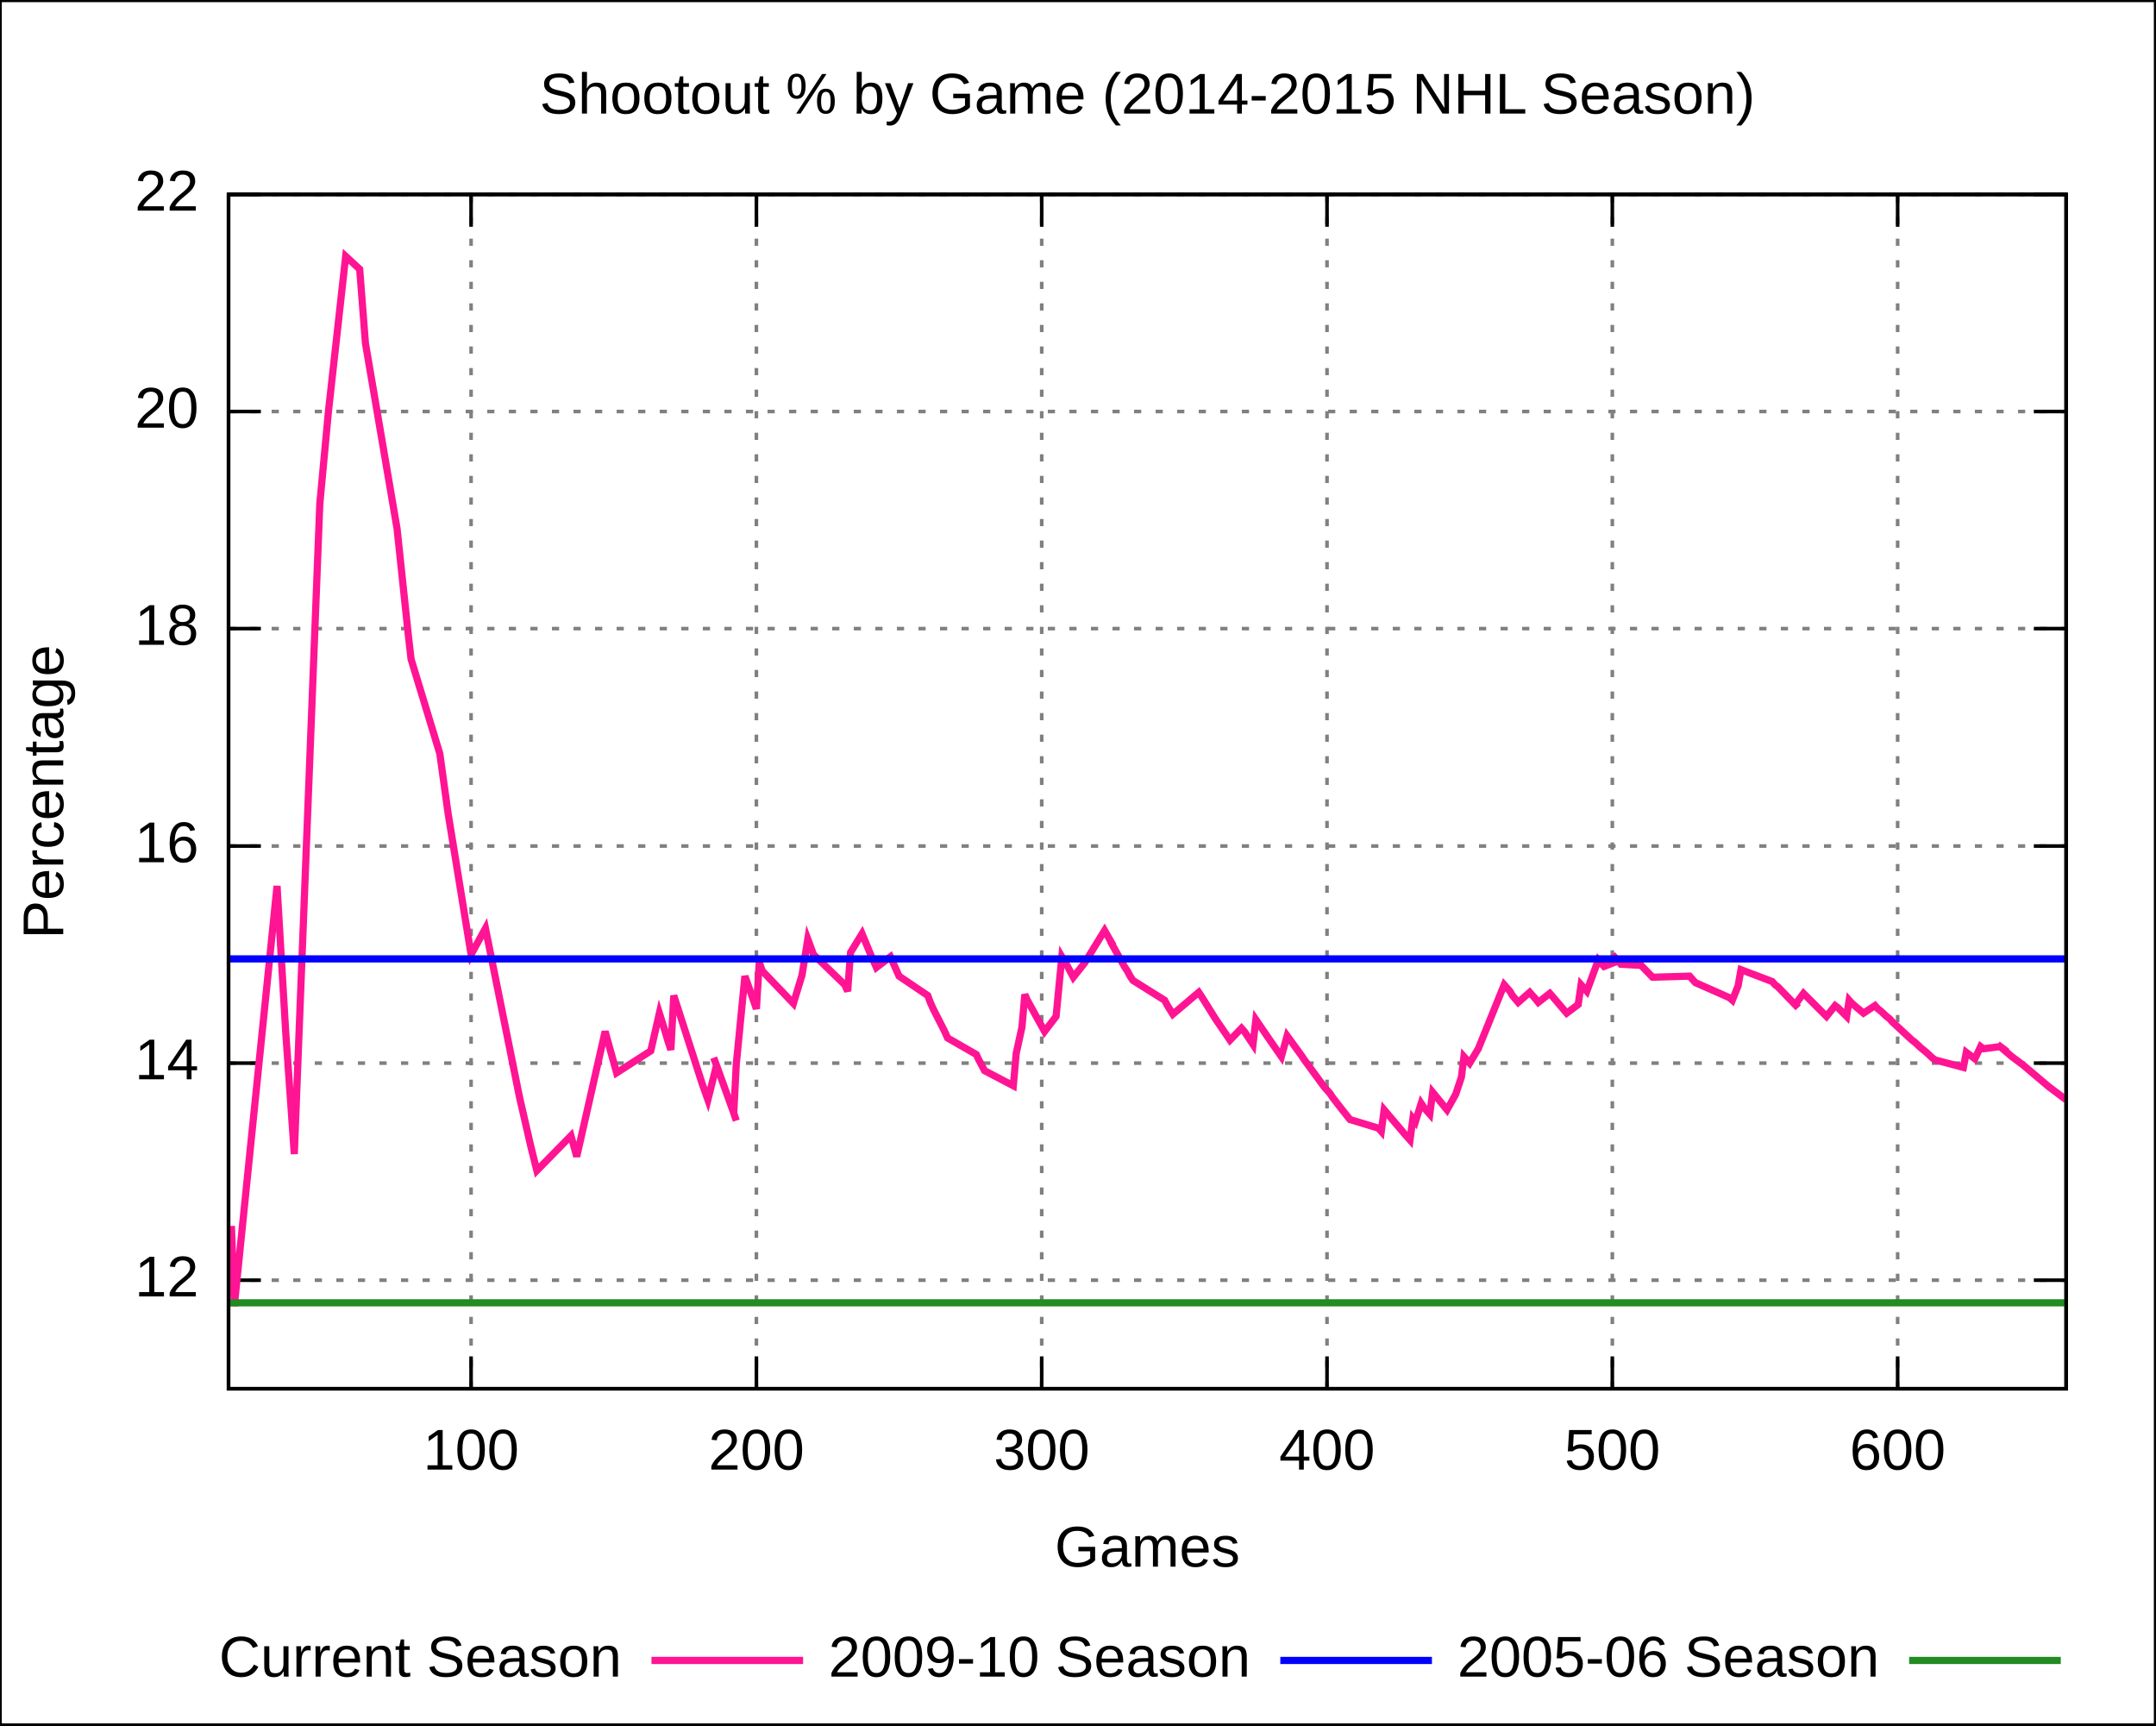
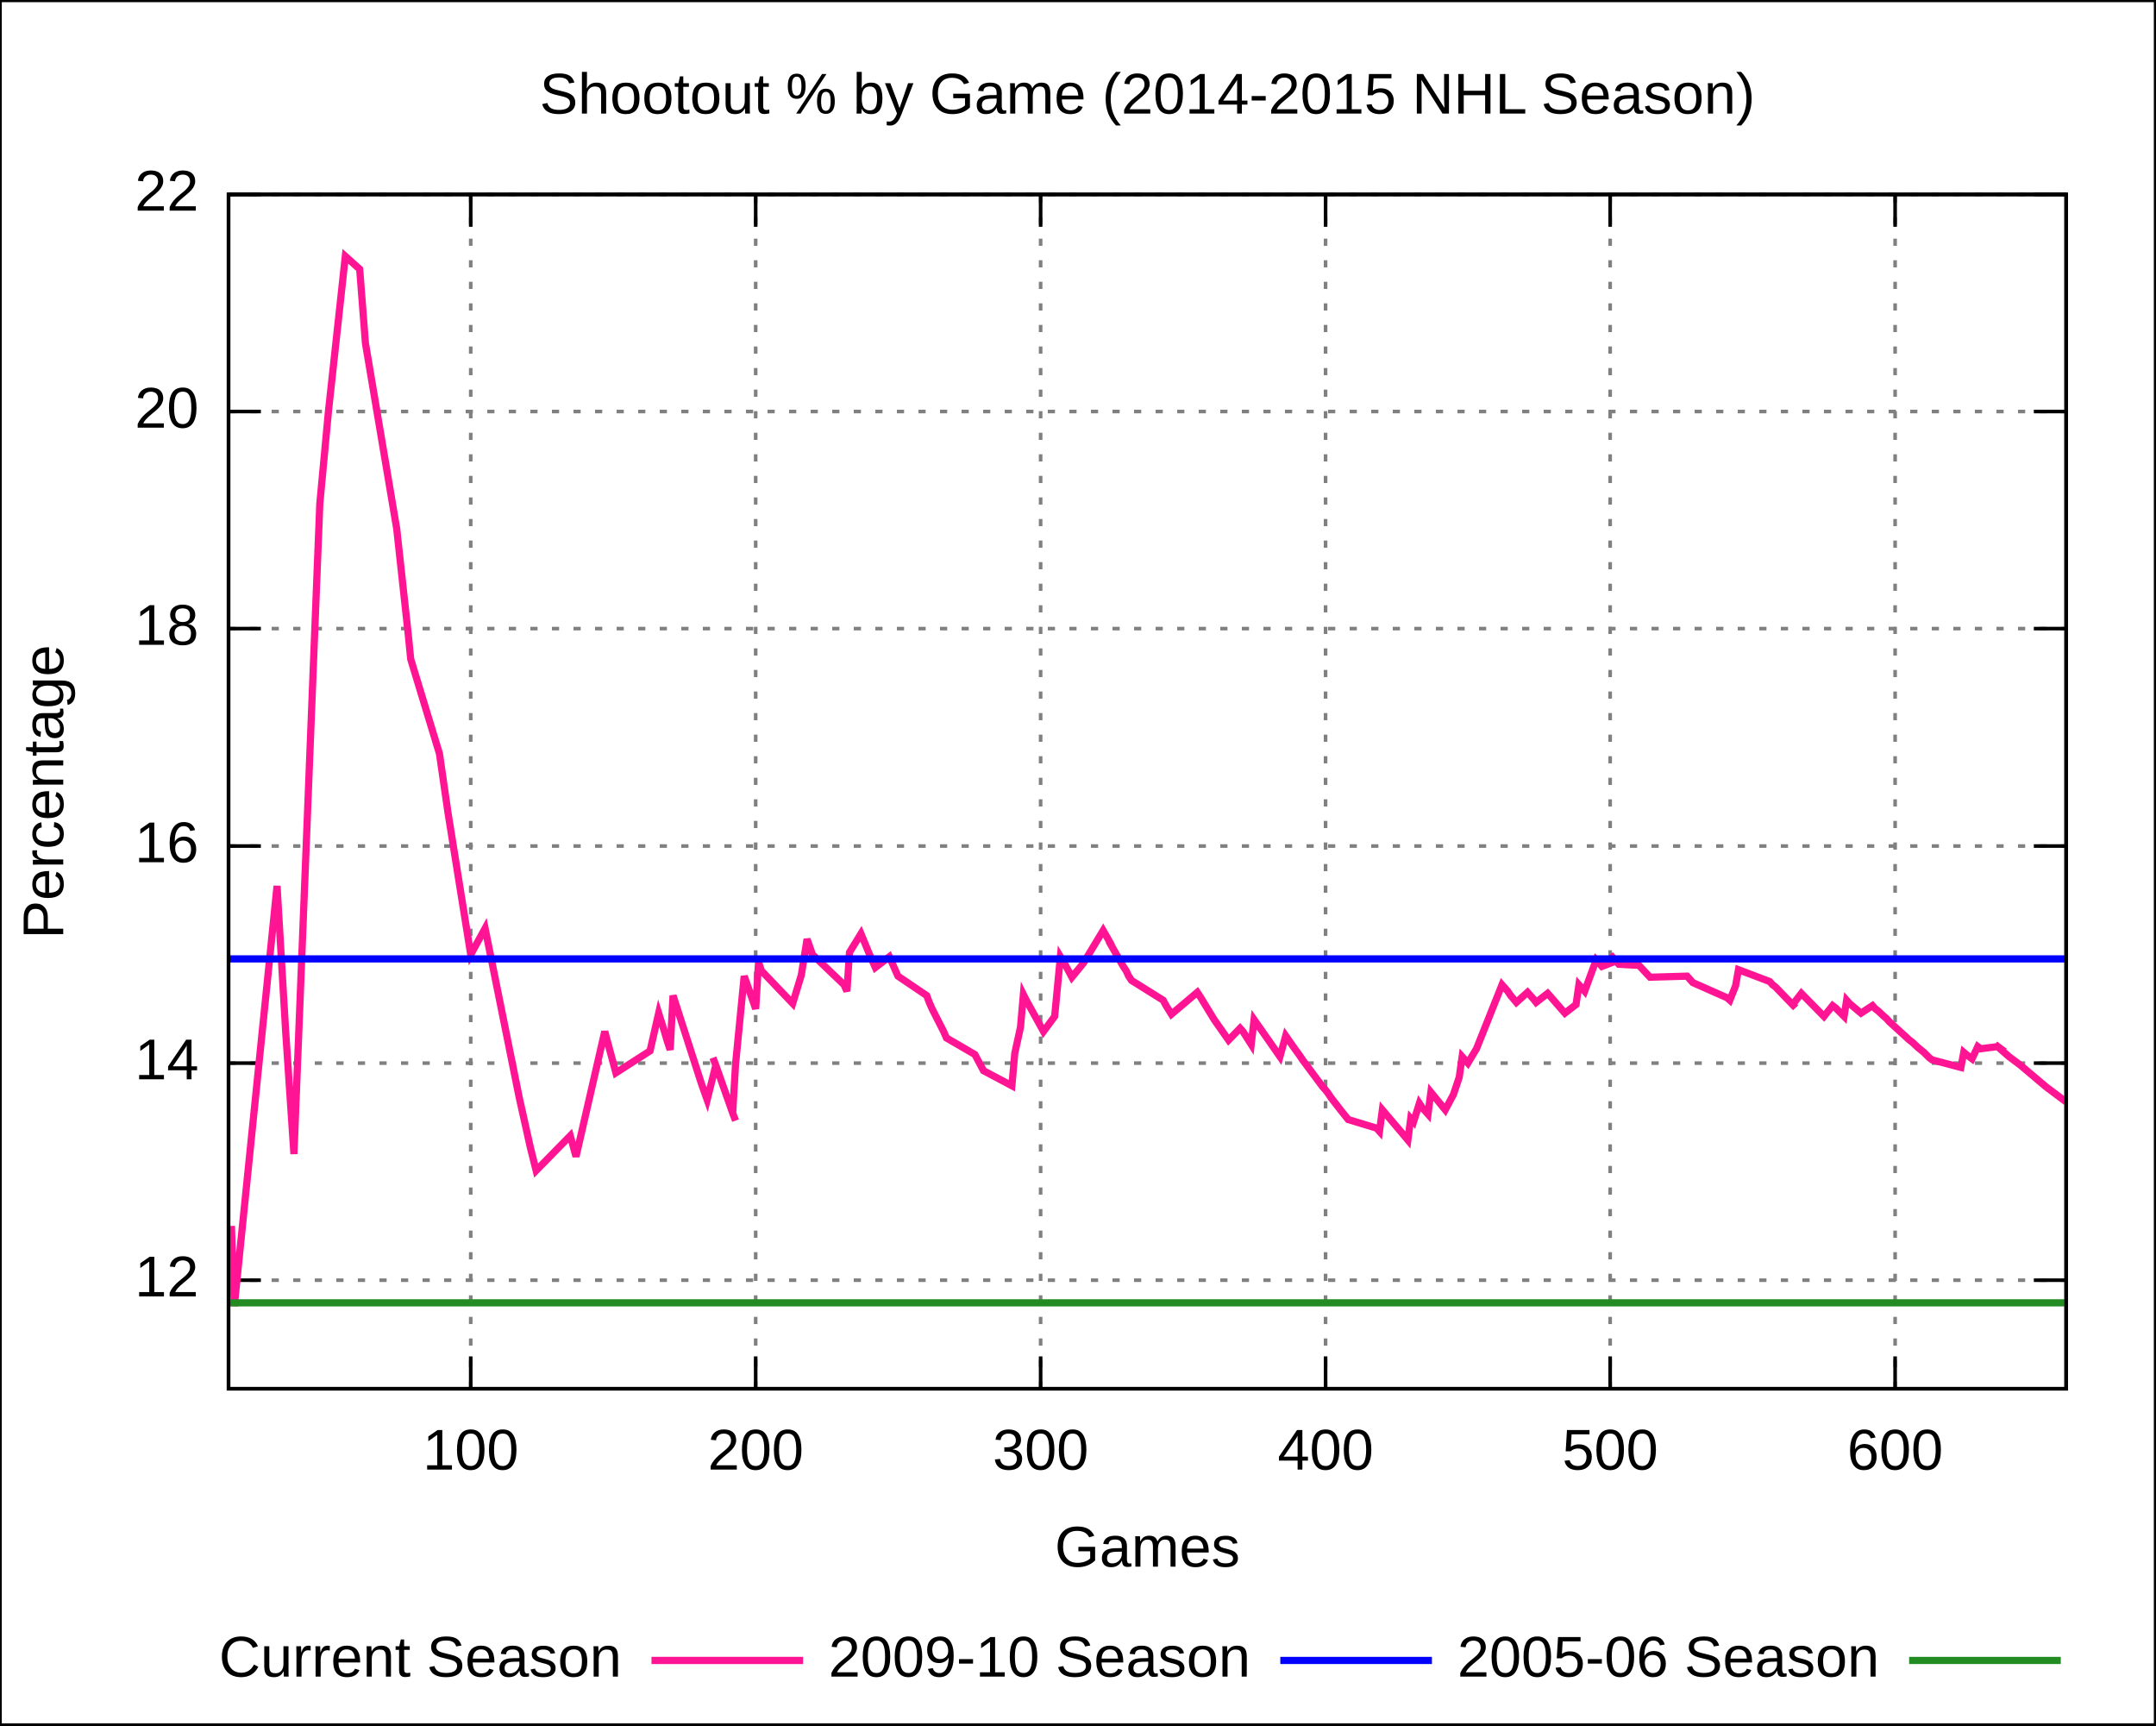
<svg xmlns="http://www.w3.org/2000/svg" xmlns:xlink="http://www.w3.org/1999/xlink" width="600" height="480" viewBox="0 0 600 480">
  <g id="gnuplot_canvas">
    <rect x="0" y="0" width="600" height="480" fill="none" />
    <defs>
      <circle id="gpDot" r="0.5" stroke-width="0.5" />
      <path id="gpPt0" stroke-width="0.222" stroke="currentColor" d="M-1,0 h2 M0,-1 v2" />
      <path id="gpPt1" stroke-width="0.222" stroke="currentColor" d="M-1,-1 L1,1 M1,-1 L-1,1" />
      <path id="gpPt2" stroke-width="0.222" stroke="currentColor" d="M-1,0 L1,0 M0,-1 L0,1 M-1,-1 L1,1 M-1,1 L1,-1" />
      <rect id="gpPt3" stroke-width="0.222" stroke="currentColor" x="-1" y="-1" width="2" height="2" />
      <rect id="gpPt4" stroke-width="0.222" stroke="currentColor" fill="currentColor" x="-1" y="-1" width="2" height="2" />
      <circle id="gpPt5" stroke-width="0.222" stroke="currentColor" cx="0" cy="0" r="1" />
      <use xlink:href="#gpPt5" id="gpPt6" fill="currentColor" stroke="none" />
      <path id="gpPt7" stroke-width="0.222" stroke="currentColor" d="M0,-1.33 L-1.33,0.67 L1.33,0.67 z" />
      <use xlink:href="#gpPt7" id="gpPt8" fill="currentColor" stroke="none" />
      <use xlink:href="#gpPt7" id="gpPt9" stroke="currentColor" transform="rotate(180)" />
      <use xlink:href="#gpPt9" id="gpPt10" fill="currentColor" stroke="none" />
      <use xlink:href="#gpPt3" id="gpPt11" stroke="currentColor" transform="rotate(45)" />
      <use xlink:href="#gpPt11" id="gpPt12" fill="currentColor" stroke="none" />
    </defs>
    <g style="fill:none; color:white; stroke:currentColor; stroke-width:1.00; stroke-linecap:butt; stroke-linejoin:miter">
</g>
    <g style="fill:none; color:black; stroke:currentColor; stroke-width:1.00; stroke-linecap:butt; stroke-linejoin:miter">
      <g style="stroke:none; shape-rendering:crispEdges">
        <polygon fill="rgb(255, 255, 255)" points="0.0,480.0 599.9,480.0 599.9,0.1 0.0,0.1 " />
      </g>
      <path stroke="black" d="M0.0,480.0 L0.0,0.1 L599.9,0.1 L599.9,480.0 L0.0,480.0  " />
    </g>
    <g style="fill:none; color:gray; stroke:currentColor; stroke-width:1.00; stroke-linecap:butt; stroke-linejoin:miter">
      <path stroke="gray" stroke-dasharray=" 2,4" class="gridline" d="M63.6,356.2 L575.0,356.2  " />
    </g>
    <g style="fill:none; color:black; stroke:currentColor; stroke-width:1.00; stroke-linecap:butt; stroke-linejoin:miter">
      <path stroke="black" d="M63.6,356.2 L72.6,356.2 M575.0,356.2 L566.0,356.2  " />
      <g transform="translate(55.3,360.7)" style="stroke:none; fill:black; font-family:Arial; font-size:12.00pt; text-anchor:end">
        <text> 12</text>
      </g>
    </g>
    <g style="fill:none; color:gray; stroke:currentColor; stroke-width:1.00; stroke-linecap:butt; stroke-linejoin:miter">
      <path stroke="gray" stroke-dasharray=" 2,4" class="gridline" d="M63.6,295.8 L575.0,295.8  " />
    </g>
    <g style="fill:none; color:black; stroke:currentColor; stroke-width:1.00; stroke-linecap:butt; stroke-linejoin:miter">
      <path stroke="black" d="M63.6,295.8 L72.6,295.8 M575.0,295.8 L566.0,295.8  " />
      <g transform="translate(55.3,300.3)" style="stroke:none; fill:black; font-family:Arial; font-size:12.00pt; text-anchor:end">
        <text> 14</text>
      </g>
    </g>
    <g style="fill:none; color:gray; stroke:currentColor; stroke-width:1.00; stroke-linecap:butt; stroke-linejoin:miter">
      <path stroke="gray" stroke-dasharray=" 2,4" class="gridline" d="M63.6,235.4 L575.0,235.4  " />
    </g>
    <g style="fill:none; color:black; stroke:currentColor; stroke-width:1.00; stroke-linecap:butt; stroke-linejoin:miter">
      <path stroke="black" d="M63.6,235.4 L72.6,235.4 M575.0,235.4 L566.0,235.4  " />
      <g transform="translate(55.3,239.9)" style="stroke:none; fill:black; font-family:Arial; font-size:12.00pt; text-anchor:end">
        <text> 16</text>
      </g>
    </g>
    <g style="fill:none; color:gray; stroke:currentColor; stroke-width:1.00; stroke-linecap:butt; stroke-linejoin:miter">
      <path stroke="gray" stroke-dasharray=" 2,4" class="gridline" d="M63.6,174.9 L575.0,174.9  " />
    </g>
    <g style="fill:none; color:black; stroke:currentColor; stroke-width:1.00; stroke-linecap:butt; stroke-linejoin:miter">
      <path stroke="black" d="M63.6,174.9 L72.6,174.9 M575.0,174.9 L566.0,174.9  " />
      <g transform="translate(55.3,179.4)" style="stroke:none; fill:black; font-family:Arial; font-size:12.00pt; text-anchor:end">
        <text> 18</text>
      </g>
    </g>
    <g style="fill:none; color:gray; stroke:currentColor; stroke-width:1.00; stroke-linecap:butt; stroke-linejoin:miter">
      <path stroke="gray" stroke-dasharray=" 2,4" class="gridline" d="M63.6,114.5 L575.0,114.5  " />
    </g>
    <g style="fill:none; color:black; stroke:currentColor; stroke-width:1.00; stroke-linecap:butt; stroke-linejoin:miter">
      <path stroke="black" d="M63.6,114.5 L72.6,114.5 M575.0,114.5 L566.0,114.5  " />
      <g transform="translate(55.3,119.0)" style="stroke:none; fill:black; font-family:Arial; font-size:12.00pt; text-anchor:end">
        <text> 20</text>
      </g>
    </g>
    <g style="fill:none; color:gray; stroke:currentColor; stroke-width:1.00; stroke-linecap:butt; stroke-linejoin:miter">
      <path stroke="gray" stroke-dasharray=" 2,4" class="gridline" d="M63.6,54.1 L575.0,54.1  " />
    </g>
    <g style="fill:none; color:black; stroke:currentColor; stroke-width:1.00; stroke-linecap:butt; stroke-linejoin:miter">
      <path stroke="black" d="M63.6,54.1 L72.6,54.1 M575.0,54.1 L566.0,54.1  " />
      <g transform="translate(55.3,58.6)" style="stroke:none; fill:black; font-family:Arial; font-size:12.00pt; text-anchor:end">
        <text> 22</text>
      </g>
    </g>
    <g style="fill:none; color:gray; stroke:currentColor; stroke-width:1.00; stroke-linecap:butt; stroke-linejoin:miter">
-       <path stroke="gray" stroke-dasharray=" 2,4" class="gridline" d="M131.1,386.4 L131.1,54.1  " />
+       <path stroke="gray" stroke-dasharray=" 2,4" class="gridline" d="M131.0,386.4 L131.0,54.1  " />
    </g>
    <g style="fill:none; color:black; stroke:currentColor; stroke-width:1.00; stroke-linecap:butt; stroke-linejoin:miter">
-       <path stroke="black" d="M131.1,386.4 L131.1,377.4 M131.1,54.1 L131.1,63.1  " />
-       <g transform="translate(131.1,408.9)" style="stroke:none; fill:black; font-family:Arial; font-size:12.00pt; text-anchor:middle">
+       <path stroke="black" d="M131.0,386.4 L131.0,377.4 M131.0,54.1 L131.0,63.1  " />
+       <g transform="translate(131.0,408.9)" style="stroke:none; fill:black; font-family:Arial; font-size:12.00pt; text-anchor:middle">
        <text> 100</text>
      </g>
    </g>
    <g style="fill:none; color:gray; stroke:currentColor; stroke-width:1.00; stroke-linecap:butt; stroke-linejoin:miter">
-       <path stroke="gray" stroke-dasharray=" 2,4" class="gridline" d="M210.5,386.4 L210.5,54.1  " />
+       <path stroke="gray" stroke-dasharray=" 2,4" class="gridline" d="M210.3,386.4 L210.3,54.1  " />
    </g>
    <g style="fill:none; color:black; stroke:currentColor; stroke-width:1.00; stroke-linecap:butt; stroke-linejoin:miter">
-       <path stroke="black" d="M210.5,386.4 L210.5,377.4 M210.5,54.1 L210.5,63.1  " />
-       <g transform="translate(210.5,408.9)" style="stroke:none; fill:black; font-family:Arial; font-size:12.00pt; text-anchor:middle">
+       <path stroke="black" d="M210.3,386.4 L210.3,377.4 M210.3,54.1 L210.3,63.1  " />
+       <g transform="translate(210.3,408.9)" style="stroke:none; fill:black; font-family:Arial; font-size:12.00pt; text-anchor:middle">
        <text> 200</text>
      </g>
    </g>
    <g style="fill:none; color:gray; stroke:currentColor; stroke-width:1.00; stroke-linecap:butt; stroke-linejoin:miter">
-       <path stroke="gray" stroke-dasharray=" 2,4" class="gridline" d="M289.9,386.4 L289.9,54.1  " />
+       <path stroke="gray" stroke-dasharray=" 2,4" class="gridline" d="M289.6,386.4 L289.6,54.1  " />
    </g>
    <g style="fill:none; color:black; stroke:currentColor; stroke-width:1.00; stroke-linecap:butt; stroke-linejoin:miter">
-       <path stroke="black" d="M289.9,386.4 L289.9,377.4 M289.9,54.1 L289.9,63.1  " />
-       <g transform="translate(289.9,408.9)" style="stroke:none; fill:black; font-family:Arial; font-size:12.00pt; text-anchor:middle">
+       <path stroke="black" d="M289.6,386.4 L289.6,377.4 M289.6,54.1 L289.6,63.1  " />
+       <g transform="translate(289.6,408.9)" style="stroke:none; fill:black; font-family:Arial; font-size:12.00pt; text-anchor:middle">
        <text> 300</text>
      </g>
    </g>
    <g style="fill:none; color:gray; stroke:currentColor; stroke-width:1.00; stroke-linecap:butt; stroke-linejoin:miter">
-       <path stroke="gray" stroke-dasharray=" 2,4" class="gridline" d="M369.3,386.4 L369.3,54.1  " />
+       <path stroke="gray" stroke-dasharray=" 2,4" class="gridline" d="M368.9,386.4 L368.9,54.1  " />
    </g>
    <g style="fill:none; color:black; stroke:currentColor; stroke-width:1.00; stroke-linecap:butt; stroke-linejoin:miter">
-       <path stroke="black" d="M369.3,386.4 L369.3,377.4 M369.3,54.1 L369.3,63.1  " />
-       <g transform="translate(369.3,408.9)" style="stroke:none; fill:black; font-family:Arial; font-size:12.00pt; text-anchor:middle">
+       <path stroke="black" d="M368.9,386.4 L368.9,377.4 M368.9,54.1 L368.9,63.1  " />
+       <g transform="translate(368.9,408.9)" style="stroke:none; fill:black; font-family:Arial; font-size:12.00pt; text-anchor:middle">
        <text> 400</text>
      </g>
    </g>
    <g style="fill:none; color:gray; stroke:currentColor; stroke-width:1.00; stroke-linecap:butt; stroke-linejoin:miter">
-       <path stroke="gray" stroke-dasharray=" 2,4" class="gridline" d="M448.7,386.4 L448.7,54.1  " />
+       <path stroke="gray" stroke-dasharray=" 2,4" class="gridline" d="M448.1,386.4 L448.1,54.1  " />
    </g>
    <g style="fill:none; color:black; stroke:currentColor; stroke-width:1.00; stroke-linecap:butt; stroke-linejoin:miter">
-       <path stroke="black" d="M448.7,386.4 L448.7,377.4 M448.7,54.1 L448.7,63.1  " />
-       <g transform="translate(448.7,408.9)" style="stroke:none; fill:black; font-family:Arial; font-size:12.00pt; text-anchor:middle">
+       <path stroke="black" d="M448.1,386.4 L448.1,377.4 M448.1,54.1 L448.1,63.1  " />
+       <g transform="translate(448.1,408.9)" style="stroke:none; fill:black; font-family:Arial; font-size:12.00pt; text-anchor:middle">
        <text> 500</text>
      </g>
    </g>
    <g style="fill:none; color:gray; stroke:currentColor; stroke-width:1.00; stroke-linecap:butt; stroke-linejoin:miter">
-       <path stroke="gray" stroke-dasharray=" 2,4" class="gridline" d="M528.1,386.4 L528.1,54.1  " />
+       <path stroke="gray" stroke-dasharray=" 2,4" class="gridline" d="M527.4,386.4 L527.4,54.1  " />
    </g>
    <g style="fill:none; color:black; stroke:currentColor; stroke-width:1.00; stroke-linecap:butt; stroke-linejoin:miter">
-       <path stroke="black" d="M528.1,386.4 L528.1,377.4 M528.1,54.1 L528.1,63.1  " />
-       <g transform="translate(528.1,408.9)" style="stroke:none; fill:black; font-family:Arial; font-size:12.00pt; text-anchor:middle">
+       <path stroke="black" d="M527.4,386.4 L527.4,377.4 M527.4,54.1 L527.4,63.1  " />
+       <g transform="translate(527.4,408.9)" style="stroke:none; fill:black; font-family:Arial; font-size:12.00pt; text-anchor:middle">
        <text> 600</text>
      </g>
      <path stroke="black" d="M63.6,54.1 L63.6,386.4 L575.0,386.4 L575.0,54.1 L63.6,54.1 Z  " />
      <g transform="translate(17.6,220.3) rotate(270)" style="stroke:none; fill:black; font-family:Arial; font-size:12.00pt; text-anchor:middle">
        <text>Percentage</text>
      </g>
      <g transform="translate(319.3,435.9)" style="stroke:none; fill:black; font-family:Arial; font-size:12.00pt; text-anchor:middle">
        <text>Games</text>
      </g>
      <g transform="translate(319.3,31.6)" style="stroke:none; fill:black; font-family:Arial; font-size:12.00pt; text-anchor:middle">
        <text>Shootout % by Game (2014-2015 NHL Season)</text>
      </g>
    </g>
    <g id="gnuplot_plot_1">
      <g style="fill:none; color:white; stroke:black; stroke-width:2.00; stroke-linecap:butt; stroke-linejoin:miter">
</g>
      <g style="fill:none; color:red; stroke:currentColor; stroke-width:2.00; stroke-linecap:butt; stroke-linejoin:miter">
        <g transform="translate(173.0,466.5)" style="stroke:none; fill:black; font-family:Arial; font-size:12.00pt; text-anchor:end">
          <text>Current Season</text>
        </g>
-         <path stroke="rgb(255,  20, 147)" d="M181.3,462.0 L223.5,462.0 M64.4,341.1 L65.2,363.4 L77.1,246.5 L79.5,287.0 L81.9,321.1 L89.0,140.2    L91.4,114.5 L96.2,71.3 L100.1,74.9 L101.7,95.5 L110.5,147.1 L113.6,176.4 L114.4,183.4 L122.4,209.7    L124.7,226.3 L131.1,265.6 L135.1,258.3 L144.6,305.4 L147.8,319.3 L149.4,325.7 L158.9,316.0 L160.5,321.8    L168.4,287.0 L171.6,298.5 L181.1,292.4 L183.5,281.9 L185.1,287.0 L185.9,289.7 L186.7,292.1 L187.5,277.0    L195.4,301.5 L197.0,306.0 L199.4,296.4 L198.6,294.3 L199.4,296.4 L204.2,309.7 L204.9,311.8 L204.2,309.7    L204.9,296.1 L207.3,271.6 L208.9,276.1 L210.5,280.7 L211.3,267.7 L212.1,270.1 L220.8,279.2 L223.2,271.3    L224.8,261.3 L226.4,265.6 L235.1,274.0 L235.9,275.8 L236.7,265.0 L239.9,259.8 L242.3,265.6 L243.9,269.2    L247.8,266.2 L248.6,268.0 L249.4,269.8 L250.2,271.6 L258.2,277.0 L258.9,278.9 L259.7,280.7 L262.9,287.0    L263.7,288.8 L271.7,293.4 L272.4,294.9 L274.0,297.9 L282.0,302.1 L282.8,293.1 L284.4,285.8 L285.2,276.7    L285.9,278.3 L290.7,287.0 L293.9,282.8 L295.5,266.2 L297.1,268.9 L298.7,271.9 L301.8,268.0 L307.4,258.9    L309.8,263.1 L309.0,261.9 L312.9,268.9 L313.7,270.1 L314.5,271.6 L315.3,272.8 L324.1,278.3 L324.9,279.8    L326.4,282.2 L333.6,276.1 L334.4,277.3 L338.4,283.7 L342.3,289.4 L345.5,286.1 L346.3,287.0 L348.7,290.6    L349.5,283.7 L353.4,289.4 L356.6,294.0 L358.2,288.2 L360.6,291.5 L362.2,293.7 L363.0,294.9 L368.5,302.4    L369.3,303.3 L370.1,304.2 L370.9,305.4 L373.3,308.5 L375.7,311.5 L383.6,313.9 L384.4,314.8 L385.2,308.8    L390.8,315.4 L392.4,317.2 L393.2,311.2 L393.9,312.1 L395.5,307.0 L396.3,308.2 L397.9,310.0 L398.7,303.9    L402.7,308.8 L405.1,304.5 L406.7,299.7 L407.4,294.0 L408.2,294.9 L409.0,295.8 L411.4,291.8 L418.6,274.0    L420.2,275.8 L420.9,277.0 L422.5,278.9 L425.7,276.1 L426.5,277.0 L427.3,277.9 L428.1,278.9 L431.3,276.4    L432.1,277.3 L436.0,281.9 L439.2,279.5 L440.0,274.0 L441.6,275.8 L444.8,267.1 L446.4,268.9 L450.3,267.4    L449.5,266.5 L448.7,265.6 L450.3,267.4 L451.1,268.3 L456.7,268.6 L459.9,271.9 L470.2,271.6 L471.0,272.5    L471.8,273.4 L481.3,277.6 L482.1,278.3 L483.7,274.3 L484.5,269.8 L493.2,273.1 L494.0,274.0 L494.8,274.6    L500.4,280.4 L499.6,279.5 L501.9,276.4 L508.3,282.8 L510.7,279.8 L511.5,280.4 L513.9,282.8 L514.6,278.3    L515.4,279.2 L518.6,281.9 L521.8,279.8 L522.6,280.7 L523.4,281.3 L525.0,282.8 L525.8,283.4 L526.6,284.3    L532.1,289.4 L532.9,290.0 L534.5,291.5 L536.1,292.8 L537.7,294.3 L538.5,294.9 L546.4,297.0 L547.2,292.8    L548.0,293.4 L548.8,294.0 L549.6,294.6 L551.2,291.2 L552.0,291.8 L556.7,291.2 L555.9,290.6 L559.9,294.0    L563.1,296.4 L570.2,302.4 L571.0,303.0 L574.2,305.4 L575.0,306.0  " />
+         <path stroke="rgb(255,  20, 147)" d="M181.3,462.0 L223.5,462.0 M64.4,341.1 L65.2,363.4 L77.1,246.5 L79.5,287.0 L81.8,321.1 L89.0,140.2    L91.4,114.5 L96.1,71.3 L100.1,74.9 L101.7,95.5 L110.4,147.1 L113.6,176.4 L114.3,183.4 L122.3,209.7    L124.7,226.3 L131.0,265.6 L135.0,258.3 L144.5,305.4 L147.6,319.3 L149.2,325.7 L158.7,316.0 L160.3,321.8    L168.3,287.0 L171.4,298.5 L180.9,292.4 L183.3,281.9 L184.9,287.0 L185.7,289.7 L186.5,292.1 L187.3,277.0    L195.2,301.5 L196.8,306.0 L199.2,296.4 L198.4,294.3 L199.2,296.4 L203.9,309.7 L204.7,311.8 L203.9,309.7    L204.7,296.1 L207.1,271.6 L208.7,276.1 L210.3,280.7 L211.1,267.7 L211.9,270.1 L220.6,279.2 L223.0,271.3    L224.6,261.3 L226.1,265.6 L234.9,274.0 L235.7,275.8 L236.4,265.0 L239.6,259.8 L242.0,265.6 L243.6,269.2    L247.5,266.2 L248.3,268.0 L249.1,269.8 L249.9,271.6 L257.9,277.0 L258.6,278.9 L259.4,280.7 L262.6,287.0    L263.4,288.8 L271.3,293.4 L272.1,294.9 L273.7,297.9 L281.6,302.1 L282.4,293.1 L284.0,285.8 L284.8,276.7    L285.6,278.3 L290.4,287.0 L293.5,282.8 L295.1,266.2 L296.7,268.9 L298.3,271.9 L301.5,268.0 L307.0,258.9    L309.4,263.1 L308.6,261.9 L312.6,268.9 L313.4,270.1 L314.1,271.6 L314.9,272.8 L323.7,278.3 L324.5,279.8    L326.0,282.2 L333.2,276.1 L334.0,277.3 L337.9,283.7 L341.9,289.4 L345.1,286.1 L345.9,287.0 L348.2,290.6    L349.0,283.7 L353.0,289.4 L356.2,294.0 L357.8,288.2 L360.1,291.5 L361.7,293.7 L362.5,294.9 L368.1,302.4    L368.9,303.3 L369.6,304.2 L370.4,305.4 L372.8,308.5 L375.2,311.5 L383.1,313.9 L383.9,314.8 L384.7,308.8    L390.3,315.4 L391.8,317.2 L392.6,311.2 L393.4,312.1 L395.0,307.0 L395.8,308.2 L397.4,310.0 L398.2,303.9    L402.2,308.8 L404.5,304.5 L406.1,299.7 L406.9,294.0 L407.7,294.9 L408.5,295.8 L410.9,291.8 L418.0,274.0    L419.6,275.8 L420.4,277.0 L422.0,278.9 L425.1,276.1 L425.9,277.0 L426.7,277.9 L427.5,278.9 L430.7,276.4    L431.5,277.3 L435.5,281.9 L438.6,279.5 L439.4,274.0 L441.0,275.8 L444.2,267.1 L445.8,268.9 L449.7,267.4    L448.9,266.5 L448.1,265.6 L449.7,267.4 L450.5,268.3 L456.1,268.6 L459.2,271.9 L469.5,271.6 L470.3,272.5    L471.1,273.4 L480.6,277.6 L481.4,278.3 L483.0,274.3 L483.8,269.8 L492.5,273.1 L493.3,274.0 L494.1,274.6    L499.7,280.4 L498.9,279.5 L501.3,276.4 L507.6,282.8 L510.0,279.8 L510.8,280.4 L513.2,282.8 L513.9,278.3    L514.7,279.2 L517.9,281.9 L521.1,279.8 L521.9,280.7 L522.7,281.3 L524.3,282.8 L525.0,283.4 L525.8,284.3    L531.4,289.4 L532.2,290.0 L533.8,291.5 L535.4,292.8 L536.9,294.3 L537.7,294.9 L545.7,297.0 L546.5,292.8    L547.2,293.4 L548.0,294.0 L548.8,294.6 L550.4,291.2 L551.2,291.8 L556.0,291.2 L555.2,290.6 L559.1,294.0    L562.3,296.4 L569.4,302.4 L570.2,303.0 L573.4,305.4 L574.2,306.0 L575.0,306.6  " />
      </g>
    </g>
    <g id="gnuplot_plot_2">
      <g style="fill:none; color:green; stroke:currentColor; stroke-width:2.00; stroke-linecap:butt; stroke-linejoin:miter">
        <g transform="translate(348.0,466.5)" style="stroke:none; fill:black; font-family:Arial; font-size:12.00pt; text-anchor:end">
          <text>2009-10 Season</text>
        </g>
        <path stroke="rgb(  0,   0, 255)" d="M356.3,462.0 L398.5,462.0 M63.6,266.8 L68.8,266.8 L73.9,266.8 L79.1,266.8 L84.3,266.8 L89.4,266.8    L94.6,266.8 L99.8,266.8 L104.9,266.8 L110.1,266.8 L115.3,266.8 L120.4,266.8 L125.6,266.8 L130.8,266.8    L135.9,266.8 L141.1,266.8 L146.3,266.8 L151.4,266.8 L156.6,266.8 L161.7,266.8 L166.9,266.8 L172.1,266.8    L177.2,266.8 L182.4,266.8 L187.6,266.8 L192.7,266.8 L197.9,266.8 L203.1,266.8 L208.2,266.8 L213.4,266.8    L218.6,266.8 L223.7,266.8 L228.9,266.8 L234.1,266.8 L239.2,266.8 L244.4,266.8 L249.6,266.8 L254.7,266.8    L259.9,266.8 L265.1,266.8 L270.2,266.8 L275.4,266.8 L280.6,266.8 L285.7,266.8 L290.9,266.8 L296.1,266.8    L301.2,266.8 L306.4,266.8 L311.6,266.8 L316.7,266.8 L321.9,266.8 L327.0,266.8 L332.2,266.8 L337.4,266.8    L342.5,266.8 L347.7,266.8 L352.9,266.8 L358.0,266.8 L363.2,266.8 L368.4,266.8 L373.5,266.8 L378.7,266.8    L383.9,266.8 L389.0,266.8 L394.2,266.8 L399.4,266.8 L404.5,266.8 L409.7,266.8 L414.9,266.8 L420.0,266.8    L425.2,266.8 L430.4,266.8 L435.5,266.8 L440.7,266.8 L445.9,266.8 L451.0,266.8 L456.2,266.8 L461.4,266.8    L466.5,266.8 L471.7,266.8 L476.9,266.8 L482.0,266.8 L487.2,266.8 L492.3,266.8 L497.5,266.8 L502.7,266.8    L507.8,266.8 L513.0,266.8 L518.2,266.8 L523.3,266.8 L528.5,266.8 L533.7,266.8 L538.8,266.8 L544.0,266.8    L549.2,266.8 L554.3,266.8 L559.5,266.8 L564.7,266.8 L569.8,266.8 L575.0,266.8  " />
      </g>
    </g>
    <g id="gnuplot_plot_3">
      <g style="fill:none; color:blue; stroke:currentColor; stroke-width:2.00; stroke-linecap:butt; stroke-linejoin:miter">
        <g transform="translate(523.0,466.5)" style="stroke:none; fill:black; font-family:Arial; font-size:12.00pt; text-anchor:end">
          <text>2005-06 Season</text>
        </g>
        <path stroke="rgb( 34, 139,  34)" d="M531.3,462.0 L573.5,462.0 M63.6,362.5 L68.8,362.5 L73.9,362.5 L79.1,362.5 L84.3,362.5 L89.4,362.5    L94.6,362.5 L99.8,362.5 L104.9,362.5 L110.1,362.5 L115.3,362.5 L120.4,362.5 L125.6,362.5 L130.8,362.5    L135.9,362.5 L141.1,362.5 L146.3,362.5 L151.4,362.5 L156.6,362.5 L161.7,362.5 L166.9,362.5 L172.1,362.5    L177.2,362.5 L182.4,362.5 L187.6,362.5 L192.7,362.5 L197.9,362.5 L203.1,362.5 L208.2,362.5 L213.4,362.5    L218.6,362.5 L223.7,362.5 L228.9,362.5 L234.1,362.5 L239.2,362.5 L244.4,362.5 L249.6,362.5 L254.7,362.5    L259.9,362.5 L265.1,362.5 L270.2,362.5 L275.4,362.5 L280.6,362.5 L285.7,362.5 L290.9,362.5 L296.1,362.5    L301.2,362.5 L306.4,362.5 L311.6,362.5 L316.7,362.5 L321.9,362.5 L327.0,362.5 L332.2,362.5 L337.4,362.5    L342.5,362.5 L347.7,362.5 L352.9,362.5 L358.0,362.5 L363.2,362.5 L368.4,362.5 L373.5,362.5 L378.7,362.5    L383.9,362.5 L389.0,362.5 L394.2,362.5 L399.4,362.5 L404.5,362.5 L409.7,362.5 L414.9,362.5 L420.0,362.5    L425.2,362.5 L430.4,362.5 L435.5,362.5 L440.7,362.5 L445.9,362.5 L451.0,362.5 L456.2,362.5 L461.4,362.5    L466.5,362.5 L471.7,362.5 L476.9,362.5 L482.0,362.5 L487.2,362.5 L492.3,362.5 L497.5,362.5 L502.7,362.5    L507.8,362.5 L513.0,362.5 L518.2,362.5 L523.3,362.5 L528.5,362.5 L533.7,362.5 L538.8,362.5 L544.0,362.5    L549.2,362.5 L554.3,362.5 L559.5,362.5 L564.7,362.5 L569.8,362.5 L575.0,362.5  " />
      </g>
    </g>
    <g style="fill:none; color:white; stroke:rgb( 34, 139,  34); stroke-width:1.00; stroke-linecap:butt; stroke-linejoin:miter">
</g>
    <g style="fill:none; color:black; stroke:currentColor; stroke-width:1.00; stroke-linecap:butt; stroke-linejoin:miter">
      <path stroke="black" d="M63.6,54.1 L63.6,386.4 L575.0,386.4 L575.0,54.1 L63.6,54.1 Z  " />
    </g>
  </g>
</svg>
